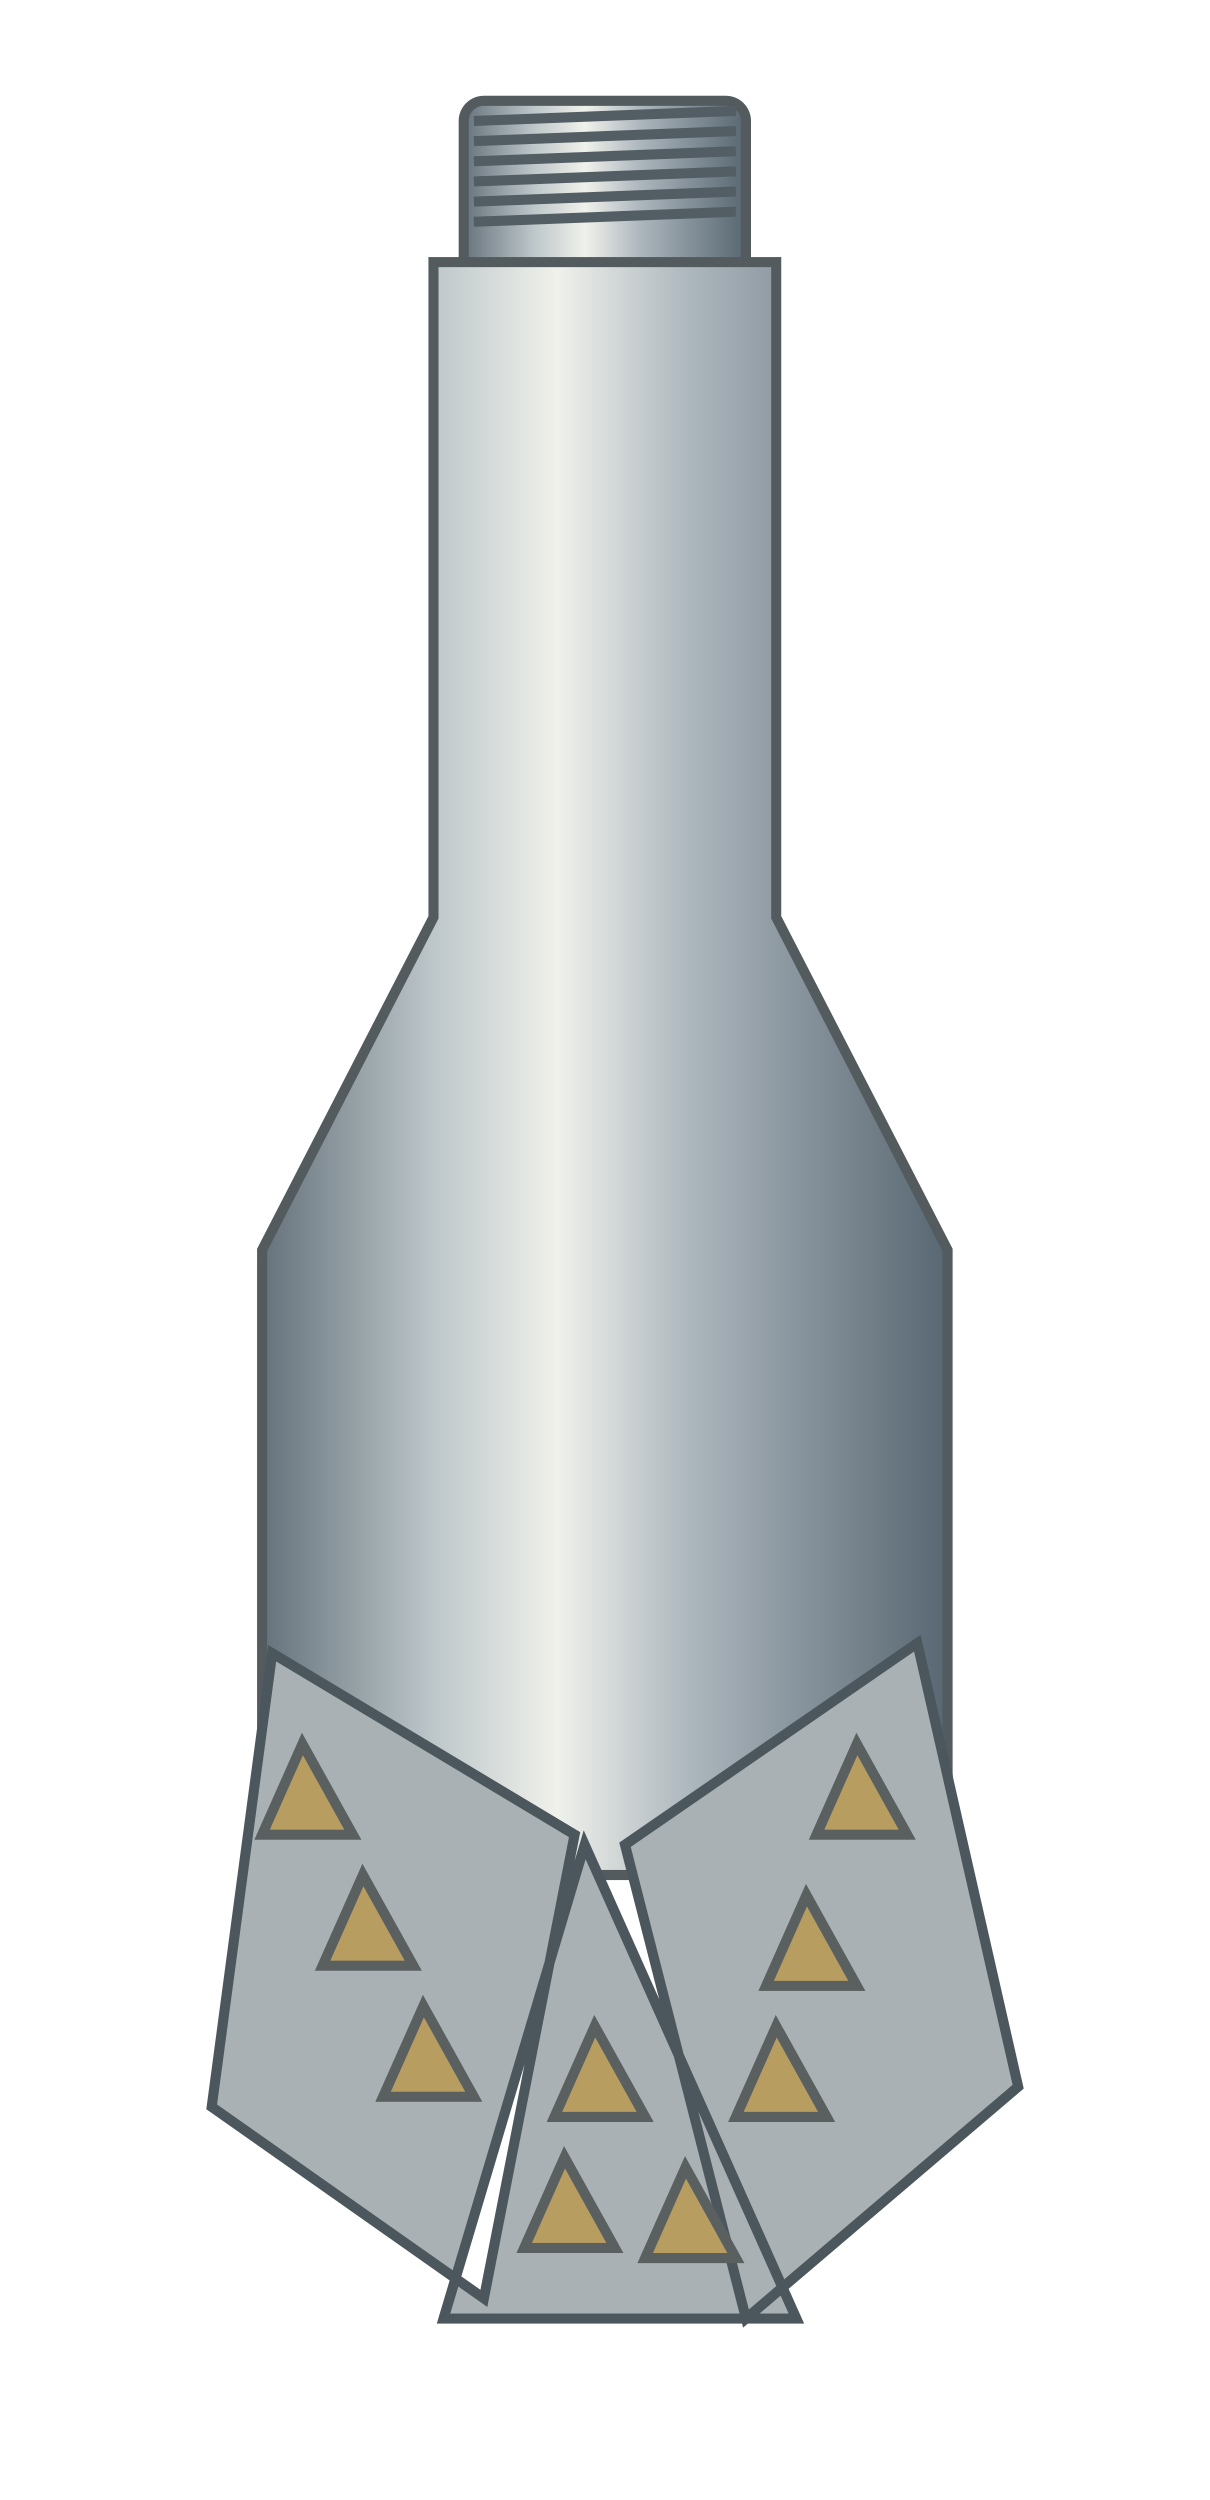
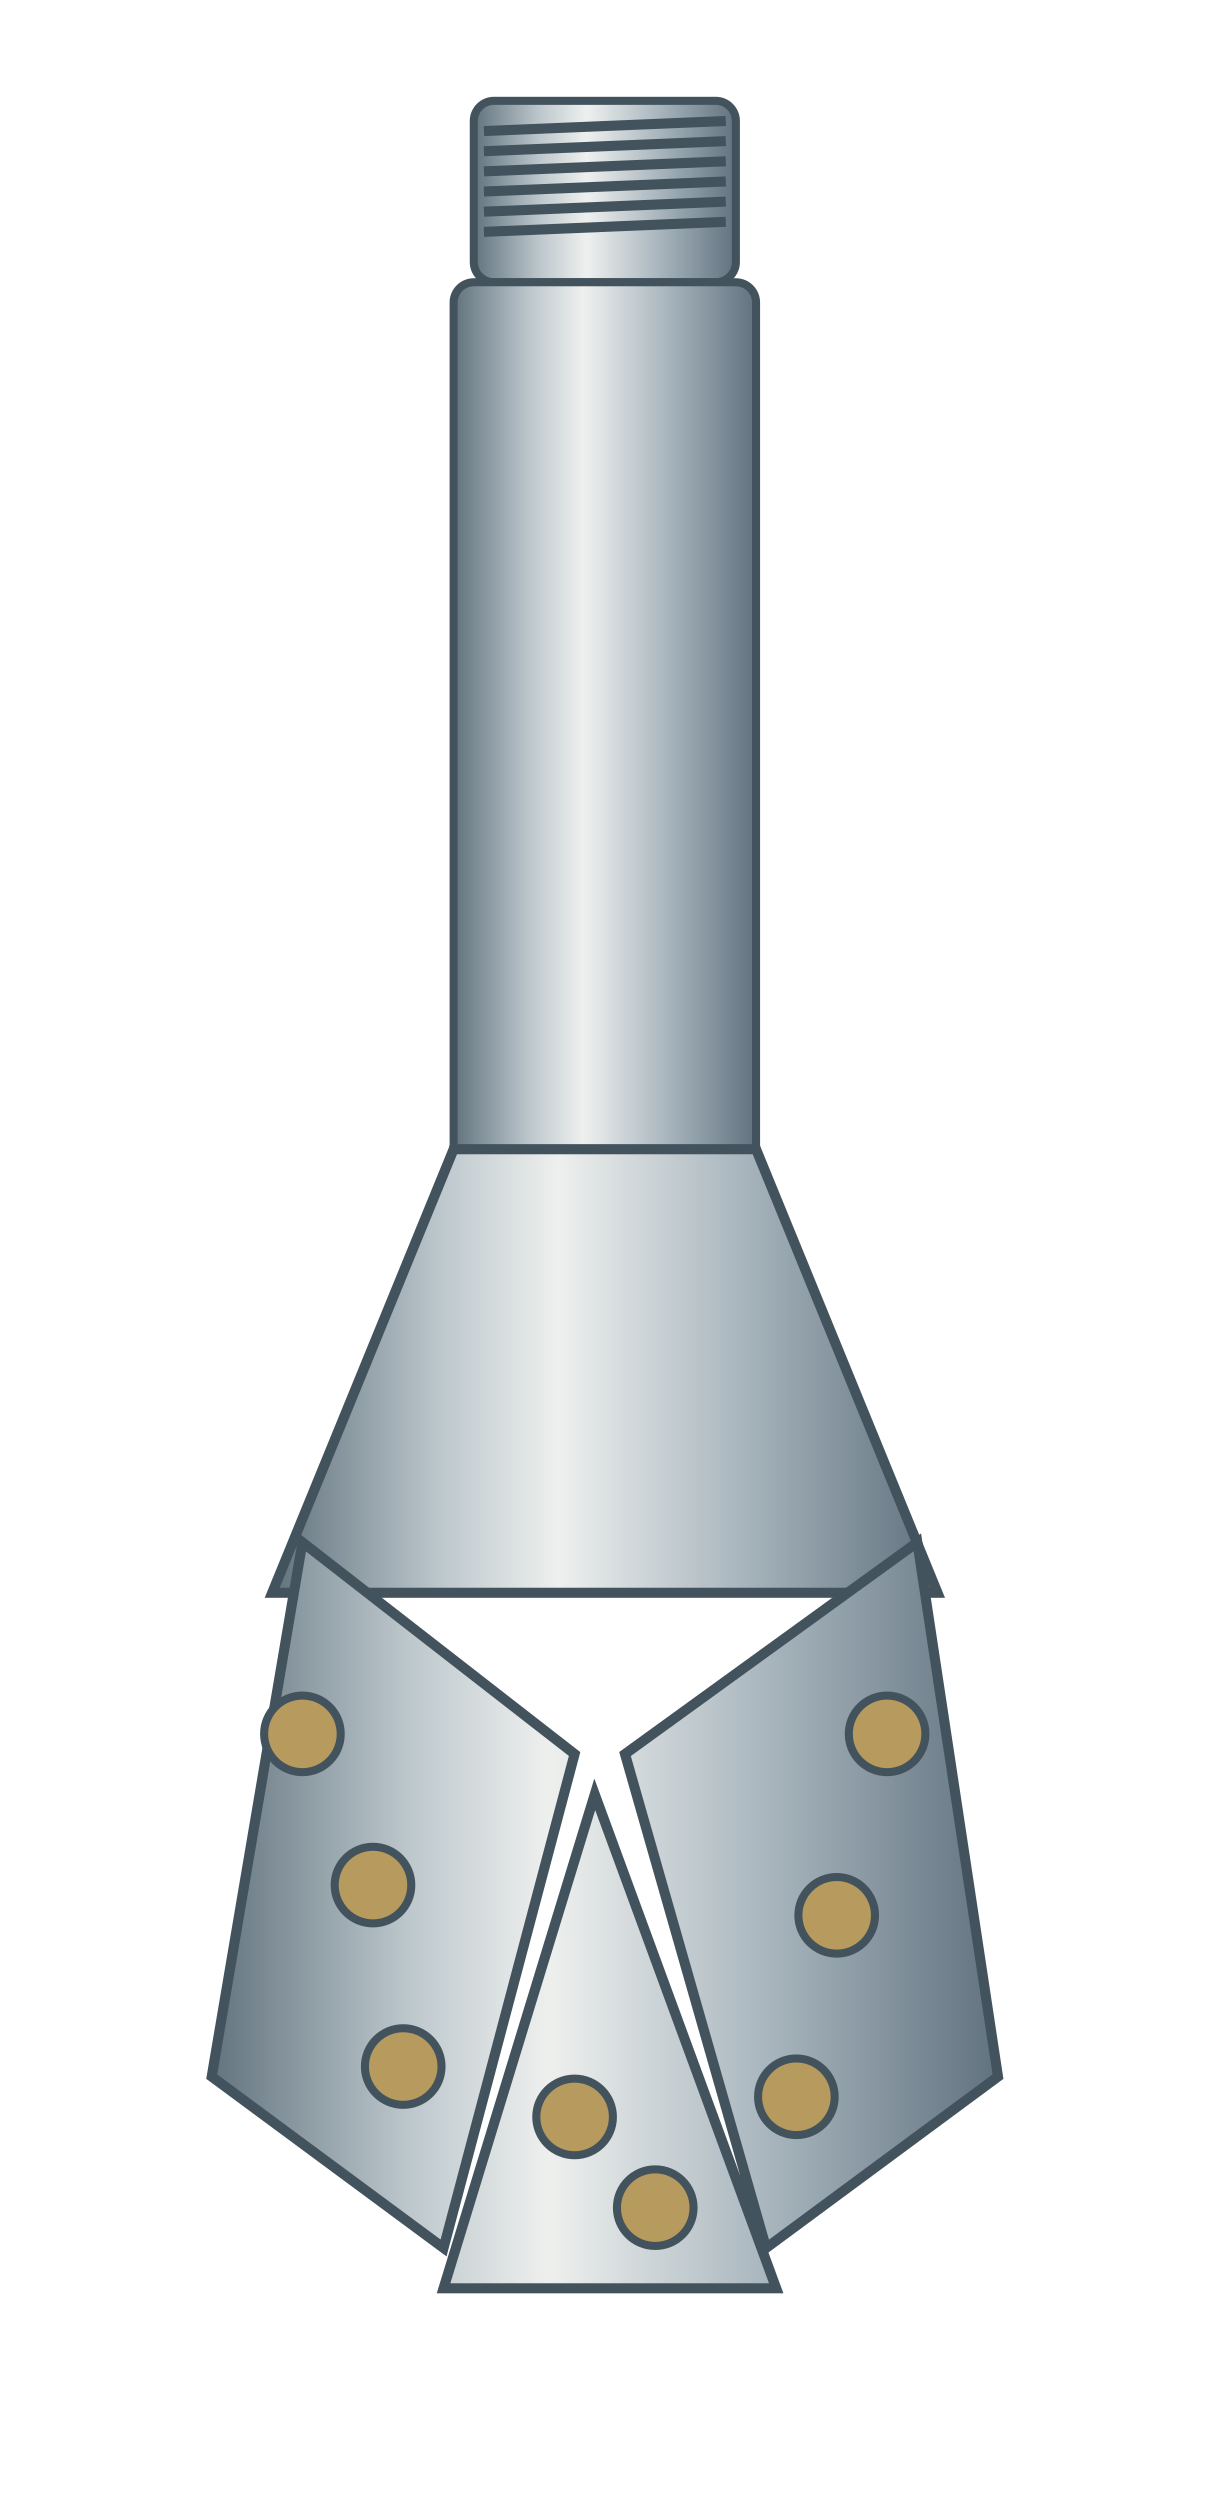
- <svg xmlns="http://www.w3.org/2000/svg" viewBox="0 0 120 248" role="img" aria-label="tricone technical illustration">
+ <svg xmlns="http://www.w3.org/2000/svg" viewBox="0 0 120 248" role="img" aria-label="tricone identification schematic">
  <defs>
-     <linearGradient id="asset-tricone-steel">
-       <stop stop-color="#66737c" />
-       <stop offset=".25" stop-color="#bec7ca" />
-       <stop offset=".43" stop-color="#f0f1eb" />
-       <stop offset=".63" stop-color="#abb5bc" />
-       <stop offset="1" stop-color="#586772" />
+     <linearGradient id="asset-tricone-metal">
+       <stop stop-color="#62737e" />
+       <stop offset=".25" stop-color="#bcc7cc" />
+       <stop offset=".43" stop-color="#eef0ee" />
+       <stop offset=".7" stop-color="#aab7bf" />
+       <stop offset="1" stop-color="#61727f" />
    </linearGradient>
  </defs>
-   <rect x="46" y="10" width="28" height="20" rx="2" fill="url(#asset-tricone-steel)" stroke="#535b5f" />
-   <path d="M47 12l26 -1" stroke="#535d64" />
-   <path d="M47 14l26 -1" stroke="#535d64" />
-   <path d="M47 16l26 -1" stroke="#535d64" />
-   <path d="M47 18l26 -1" stroke="#535d64" />
-   <path d="M47 20l26 -1" stroke="#535d64" />
-   <path d="M47 22l26 -1" stroke="#535d64" />
-   <path d="M43 26h34v65l17 33v62H26v-62l17-33z" fill="url(#asset-tricone-steel)" stroke="#535b5f" />
-   <path d="M27 164l30 18-9 46-27-19zM91 163l-29 20 12 47 27-23zM58 183l-14 47h35z" fill="#a9b1b4" stroke="#4b575d" />
-   <path d="M26 182l4-9 5 9z" fill="#b89d61" stroke="#5a6060" />
-   <path d="M32 195l4-9 5 9z" fill="#b89d61" stroke="#5a6060" />
-   <path d="M38 208l4-9 5 9z" fill="#b89d61" stroke="#5a6060" />
-   <path d="M81 182l4-9 5 9z" fill="#b89d61" stroke="#5a6060" />
-   <path d="M76 197l4-9 5 9z" fill="#b89d61" stroke="#5a6060" />
-   <path d="M73 210l4-9 5 9z" fill="#b89d61" stroke="#5a6060" />
-   <path d="M55 210l4-9 5 9z" fill="#b89d61" stroke="#5a6060" />
-   <path d="M52 223l4-9 5 9z" fill="#b89d61" stroke="#5a6060" />
-   <path d="M64 224l4-9 5 9z" fill="#b89d61" stroke="#5a6060" />
+   <rect x="47" y="10" width="26" height="18" rx="2" fill="url(#asset-tricone-metal)" stroke="#43535d" stroke-width=".8" />
+   <path d="M48 13l24 -1" fill="none" stroke="#43535d" stroke-width="1" />
+   <path d="M48 15l24 -1" fill="none" stroke="#43535d" stroke-width="1" />
+   <path d="M48 17l24 -1" fill="none" stroke="#43535d" stroke-width="1" />
+   <path d="M48 19l24 -1" fill="none" stroke="#43535d" stroke-width="1" />
+   <path d="M48 21l24 -1" fill="none" stroke="#43535d" stroke-width="1" />
+   <path d="M48 23l24 -1" fill="none" stroke="#43535d" stroke-width="1" />
+   <rect x="45" y="28" width="30" height="106" rx="2" fill="url(#asset-tricone-metal)" stroke="#43535d" stroke-width=".8" />
+   <path d="M45 114h30l18 44H27z" fill="url(#asset-tricone-metal)" stroke="#43535d" stroke-width="1" />
+   <path d="M30 153l27 21-13 49-23-17zM91 153l-29 21 14 49 23-17zM59 178l-15 49h33z" fill="url(#asset-tricone-metal)" stroke="#43535d" stroke-width="1" />
+   <circle cx="30" cy="172" r="3.8" fill="#b79a5e" stroke="#43535d" stroke-width=".8" />
+   <circle cx="37" cy="187" r="3.8" fill="#b79a5e" stroke="#43535d" stroke-width=".8" />
+   <circle cx="40" cy="205" r="3.8" fill="#b79a5e" stroke="#43535d" stroke-width=".8" />
+   <circle cx="88" cy="172" r="3.8" fill="#b79a5e" stroke="#43535d" stroke-width=".8" />
+   <circle cx="83" cy="190" r="3.8" fill="#b79a5e" stroke="#43535d" stroke-width=".8" />
+   <circle cx="79" cy="208" r="3.8" fill="#b79a5e" stroke="#43535d" stroke-width=".8" />
+   <circle cx="57" cy="210" r="3.8" fill="#b79a5e" stroke="#43535d" stroke-width=".8" />
+   <circle cx="65" cy="219" r="3.8" fill="#b79a5e" stroke="#43535d" stroke-width=".8" />
</svg>
